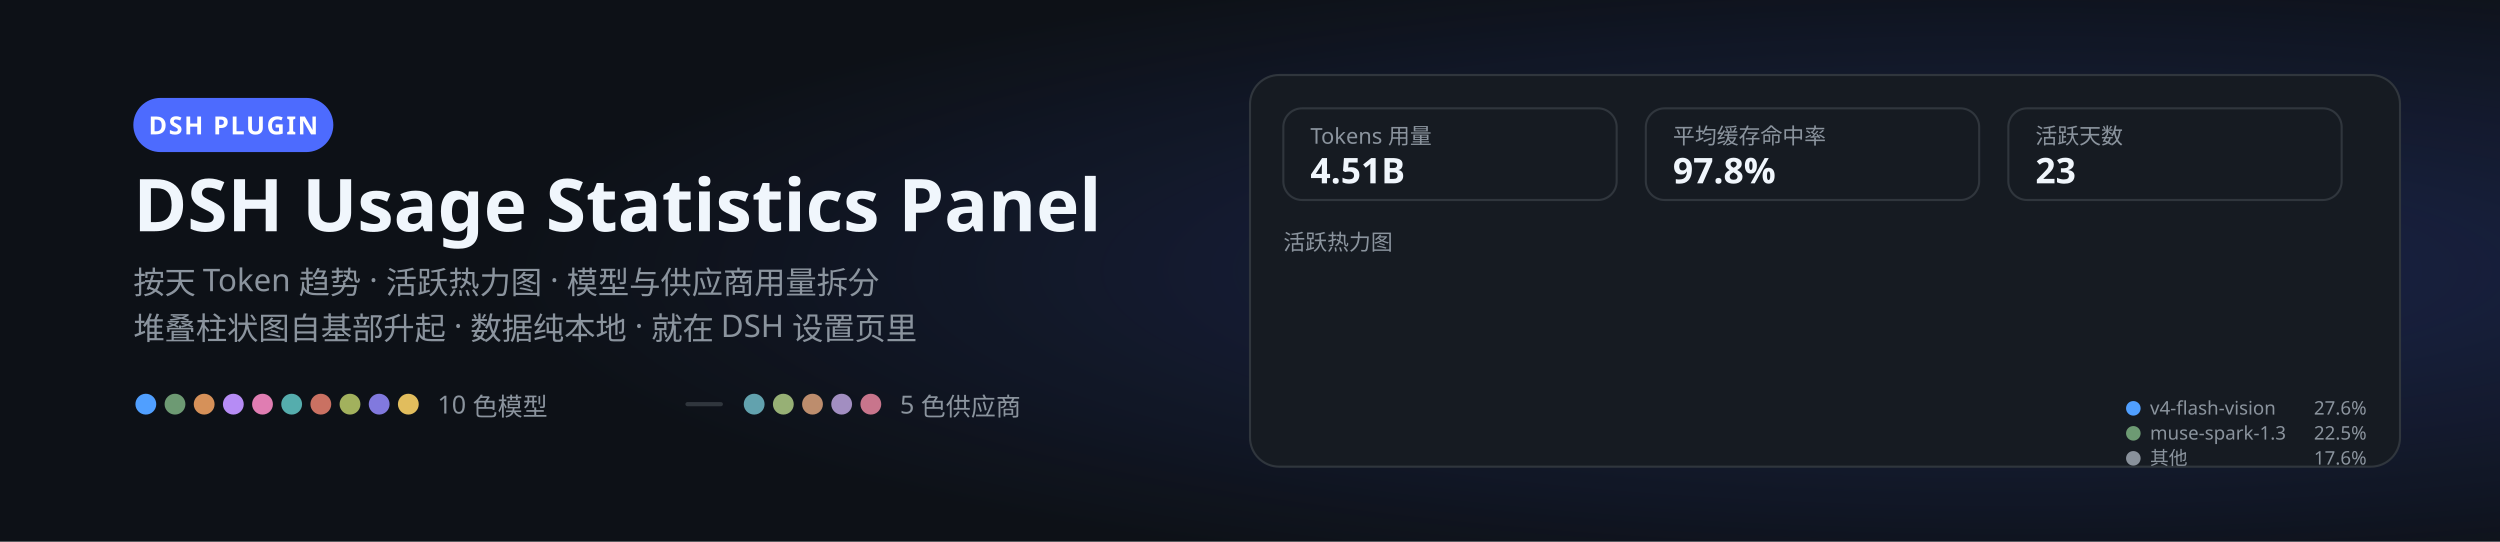
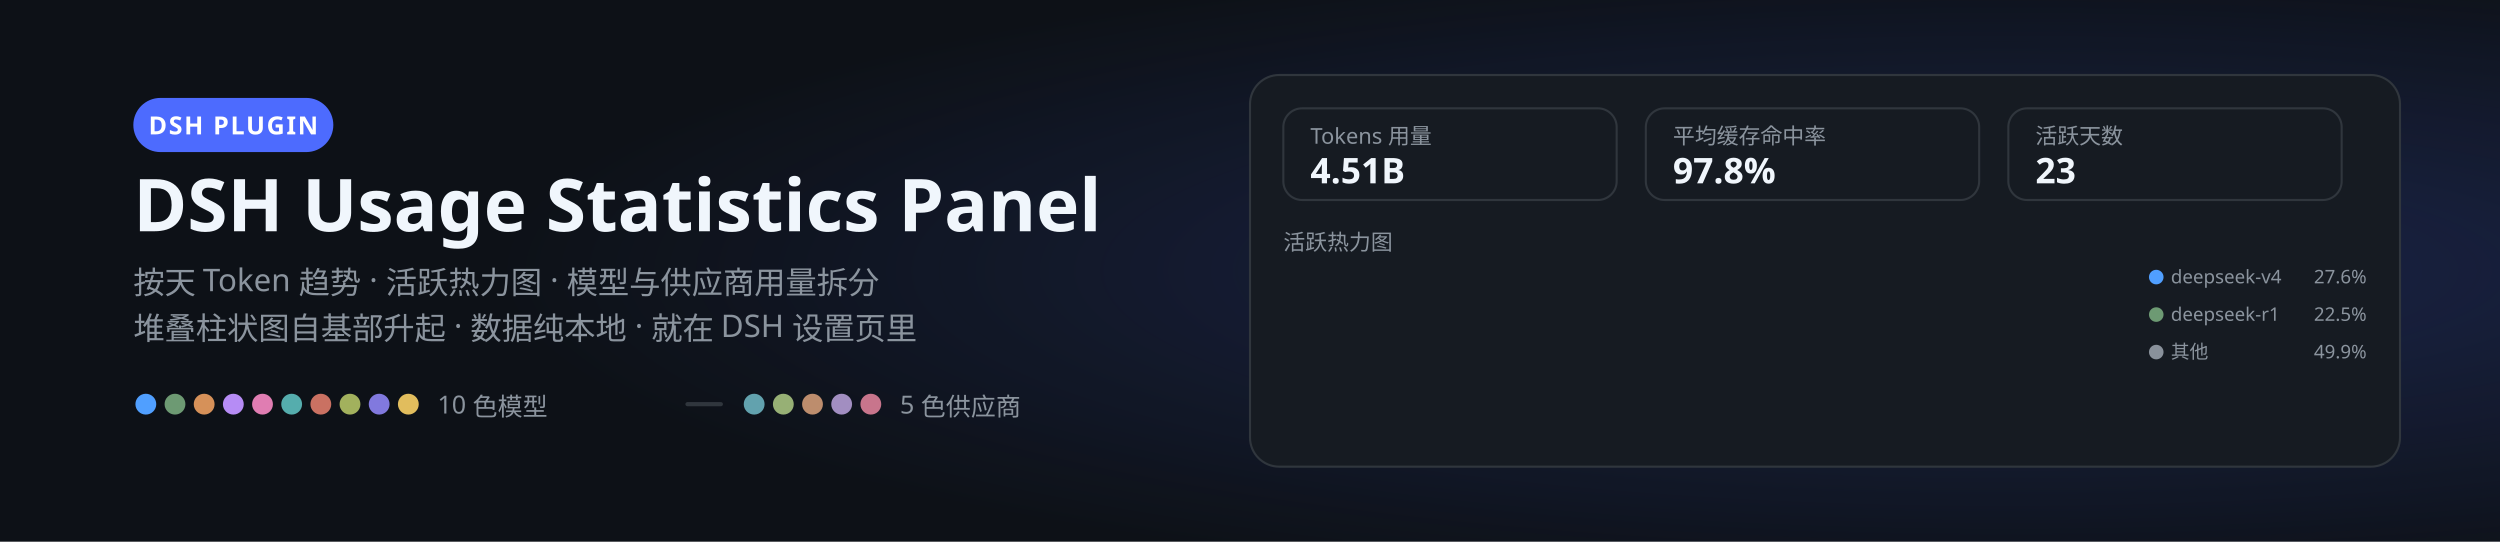
<svg xmlns="http://www.w3.org/2000/svg" width="1200" height="260" viewBox="0 0 1200 260" font-family="system-ui,Segoe UI,sans-serif">
  <defs>
    <radialGradient id="gl" cx=".8" cy=".5" r=".6">
      <stop offset="0" stop-color="#4D6BFE" stop-opacity=".22" />
      <stop offset="1" stop-color="#4D6BFE" stop-opacity="0" />
    </radialGradient>
    <clipPath id="hw">
      <rect x="614" y="124" height="62" width="0">
        <animate attributeName="width" dur="6.4s" repeatCount="indefinite" values="0;0;172;172" keyTimes="0;.125;.312;1" />
      </rect>
    </clipPath>
    <clipPath id="tw">
      <rect x="800" y="110" height="94" width="0">
        <animate attributeName="width" dur="6.4s" repeatCount="indefinite" values="0;0;166;166" keyTimes="0;.188;.406;1" />
      </rect>
    </clipPath>
    <clipPath id="sw">
-       <rect x="1036" y="186" width="34" height="0">
-         <animate attributeName="y" dur="6.4s" repeatCount="indefinite" values="186;186;104;104" keyTimes="0;.438;.55;1" />
-         <animate attributeName="height" dur="6.4s" repeatCount="indefinite" values="0;0;82;82" keyTimes="0;.438;.55;1" />
+       <rect x="1000" y="186" width="28" height="0">
+         <animate attributeName="y" dur="6.4s" repeatCount="indefinite" values="186;186;112;112" keyTimes="0;.438;.55;1" />
+         <animate attributeName="height" dur="6.4s" repeatCount="indefinite" values="0;0;74;74" keyTimes="0;.438;.55;1" />
      </rect>
    </clipPath>
  </defs>
  <rect width="1200" height="260" fill="#0D1117" />
  <rect width="1200" height="260" fill="url(#gl)" />
  <rect x="64" y="47" width="96" height="26" rx="13" fill="#4D6BFE" />
  <text x="112" y="64.5" font-size="12" font-weight="600" letter-spacing=".8" fill="#fff" text-anchor="middle">DSH PLUGIN</text>
  <text x="64" y="111" font-size="35" font-weight="700" fill="#F0F6FC" textLength="470">DSH Usage Statistics Panel</text>
  <text x="64" y="141" font-size="15" fill="#8B949E">按天 Token 趋势 · 活跃热力图 · 模型与供应商用量拆分</text>
  <text x="64" y="163" font-size="15" fill="#8B949E">堆叠柱状图自基部升起 · 数据纯本地 · 就在 DSH 设置页里</text>
  <circle cx="70" cy="194" r="5" fill="#509FFF" />
  <circle cx="84" cy="194" r="5" fill="#6D9A73" />
  <circle cx="98" cy="194" r="5" fill="#D69159" />
  <circle cx="112" cy="194" r="5" fill="#B68CF5" />
  <circle cx="126" cy="194" r="5" fill="#E07DB2" />
  <circle cx="140" cy="194" r="5" fill="#55ADAD" />
  <circle cx="154" cy="194" r="5" fill="#CA7162" />
  <circle cx="168" cy="194" r="5" fill="#A2B15D" />
  <circle cx="182" cy="194" r="5" fill="#8179DE" />
  <circle cx="196" cy="194" r="5" fill="#E1BD5D" />
  <text x="210" y="198.5" font-size="12" fill="#8B949E">10 色模型</text>
  <path d="M330 194h16" stroke="#30363D" stroke-width="2" stroke-linecap="round" />
  <circle cx="362" cy="194" r="5" fill="#62A2AE" />
  <circle cx="376" cy="194" r="5" fill="#97B075" />
  <circle cx="390" cy="194" r="5" fill="#BD8D6D" />
  <circle cx="404" cy="194" r="5" fill="#A28EC1" />
  <circle cx="418" cy="194" r="5" fill="#C8758C" />
  <text x="432" y="198.5" font-size="12" fill="#8B949E">5 色供应商</text>
  <rect x="600" y="36" width="552" height="188" rx="14" fill="#161B22" stroke="#30363D" />
  <g font-size="10.5" fill="#8B949E">
    <rect x="616" y="52" width="160" height="44" rx="9" fill="#161B22" stroke="#30363D" />
    <text x="629" y="69">Tokens 用量</text>
    <text x="629" y="88" font-size="17" font-weight="600" fill="#F0F6FC">4.51B</text>
    <rect x="790" y="52" width="160" height="44" rx="9" fill="#161B22" stroke="#30363D" />
    <text x="803" y="69">平均缓存命中率</text>
    <text x="803" y="88" font-size="17" font-weight="600" fill="#F0F6FC">97.8%</text>
    <rect x="964" y="52" width="160" height="44" rx="9" fill="#161B22" stroke="#30363D" />
    <text x="977" y="69">活跃天数</text>
    <text x="977" y="88" font-size="17" font-weight="600" fill="#F0F6FC">23</text>
  </g>
  <g>
    <animate attributeName="opacity" dur="6.4s" repeatCount="indefinite" values="1;1;0;0" keyTimes="0;.875;.938;1" />
    <text x="616" y="120" font-size="10.5" fill="#8B949E">活跃热力图</text>
    <g clip-path="url(#hw)">
      <path fill="#1B2027" d="M616 126h9v9h-9zM640 126h9v9h-9zM664 126h9v9h-9zM700 126h9v9h-9zM748 126h9v9h-9zM628 138h9v9h-9zM676 138h9v9h-9zM712 138h9v9h-9zM760 138h9v9h-9zM616 150h9v9h-9zM652 150h9v9h-9zM688 150h9v9h-9zM736 150h9v9h-9zM772 150h9v9h-9zM628 162h9v9h-9zM676 162h9v9h-9zM712 162h9v9h-9zM748 162h9v9h-9zM616 174h9v9h-9zM652 174h9v9h-9zM700 174h9v9h-9zM760 174h9v9h-9z" />
      <path fill="#D5DCFF" d="M628 126h9v9h-9zM676 126h9v9h-9zM724 126h9v9h-9zM760 126h9v9h-9zM616 138h9v9h-9zM652 138h9v9h-9zM688 138h9v9h-9zM736 138h9v9h-9zM772 138h9v9h-9zM640 150h9v9h-9zM676 150h9v9h-9zM724 150h9v9h-9zM640 162h9v9h-9zM664 162h9v9h-9zM700 162h9v9h-9zM736 162h9v9h-9zM772 162h9v9h-9zM628 174h9v9h-9zM688 174h9v9h-9zM736 174h9v9h-9zM772 174h9v9h-9z" />
      <path fill="#B8C6FF" d="M652 126h9v9h-9zM712 126h9v9h-9zM772 126h9v9h-9zM664 138h9v9h-9zM724 138h9v9h-9zM628 150h9v9h-9zM700 150h9v9h-9zM760 150h9v9h-9zM616 162h9v9h-9zM724 162h9v9h-9zM664 174h9v9h-9zM712 174h9v9h-9zM748 174h9v9h-9z" />
      <path fill="#9DB0FF" d="M688 126h9v9h-9zM640 138h9v9h-9zM748 138h9v9h-9zM712 150h9v9h-9zM652 162h9v9h-9zM760 162h9v9h-9zM676 174h9v9h-9z" />
      <path fill="#7990FE" d="M736 126h9v9h-9zM700 138h9v9h-9zM664 150h9v9h-9zM688 162h9v9h-9zM640 174h9v9h-9zM724 174h9v9h-9z" />
      <path fill="#4D6BFE" d="M748 150h9v9h-9z" />
    </g>
    <g clip-path="url(#tw)">
      <path d="M800 200.5H966" stroke="#30363D" />
      <path fill="#509FFF" d="M804 200v-12h11v12zM825 200v-7h11v7zM846 200v-17h11v17zM867 200v-8h11v8zM888 200v-21h11v21zM909 200v-11h11v11zM930 200v-18h11v18zM951 200v-29h11v29z" />
      <path fill="#6D9A73" d="M804 188v-7h11v7zM825 193v-4h11v4zM846 183v-10h11v10zM867 192v-5h11v5zM888 179v-13h11v13zM909 189v-7h11v7zM930 182v-11h11v11zM951 171v-17h11v17z" />
      <path fill="#D69159" d="M804 181v-5h11v5zM825 189v-4h11v4zM846 173v-7h11v7zM867 187v-3h11v3zM888 166v-8h11v8zM909 182v-4h11v4zM930 171v-7h11v7zM951 154v-12h11v12z" />
      <path d="M804 122C826 119 846 124 868 121S908 115 930 118 956 114 962 115" fill="none" stroke="#7990FE" stroke-width="2.5" />
    </g>
    <g clip-path="url(#sw)">
-       <rect x="1038" y="104" width="30" height="82" rx="6" fill="#1B2027" />
-       <rect x="1038" y="104" width="30" height="22.6" fill="#509FFF" />
-       <rect x="1038" y="126.6" width="30" height="18.5" fill="#6D9A73" />
-       <rect x="1038" y="145.1" width="30" height="11.2" fill="#D69159" />
-       <rect x="1038" y="156.3" width="30" height="10" fill="#B68CF5" />
-       <rect x="1038" y="166.3" width="30" height="5.2" fill="#E07DB2" />
-       <rect x="1038" y="171.5" width="30" height="5.1" fill="#55ADAD" />
-       <rect x="1038" y="176.6" width="30" height="3.9" fill="#CA7162" />
-       <rect x="1038" y="180.5" width="30" height="5.5" fill="#89919B" />
+       <rect x="1004" y="112" width="20" height="74" rx="5" fill="#1B2027" />
+       <rect x="1004" y="112" width="20" height="20.4" fill="#509FFF" />
+       <rect x="1004" y="132.4" width="20" height="16.7" fill="#6D9A73" />
+       <rect x="1004" y="149.1" width="20" height="10.1" fill="#D69159" />
+       <rect x="1004" y="159.2" width="20" height="9" fill="#B68CF5" />
+       <rect x="1004" y="168.2" width="20" height="4.7" fill="#E07DB2" />
+       <rect x="1004" y="172.9" width="20" height="4.6" fill="#55ADAD" />
+       <rect x="1004" y="177.5" width="20" height="3.6" fill="#CA7162" />
+       <rect x="1004" y="181.1" width="20" height="4.9" fill="#89919B" />
    </g>
    <g font-size="9" fill="#8B949E">
      <animate attributeName="opacity" dur="6.4s" repeatCount="indefinite" values="0;0;1;1" keyTimes="0;.547;.609;1" />
-       <circle cx="1024" cy="196" r="3.5" fill="#509FFF" />
-       <text x="1032" y="199">v4-flash-vision</text>
-       <text x="1136" y="199" text-anchor="end">27.6%</text>
-       <circle cx="1024" cy="208" r="3.5" fill="#6D9A73" />
-       <text x="1032" y="211">muse-spark-1.3</text>
-       <text x="1136" y="211" text-anchor="end">22.5%</text>
-       <circle cx="1024" cy="220" r="3.5" fill="#89919B" />
-       <text x="1032" y="223">其他</text>
-       <text x="1136" y="223" text-anchor="end">17.6%</text>
+       <circle cx="1035" cy="133" r="3.5" fill="#509FFF" />
+       <text x="1042" y="136">deepseek-v4</text>
+       <text x="1136" y="136" text-anchor="end">27.6%</text>
+       <circle cx="1035" cy="151" r="3.5" fill="#6D9A73" />
+       <text x="1042" y="154">deepseek-r1</text>
+       <text x="1136" y="154" text-anchor="end">22.5%</text>
+       <circle cx="1035" cy="169" r="3.5" fill="#89919B" />
+       <text x="1042" y="172">其他</text>
+       <text x="1136" y="172" text-anchor="end">49.9%</text>
    </g>
  </g>
</svg>
